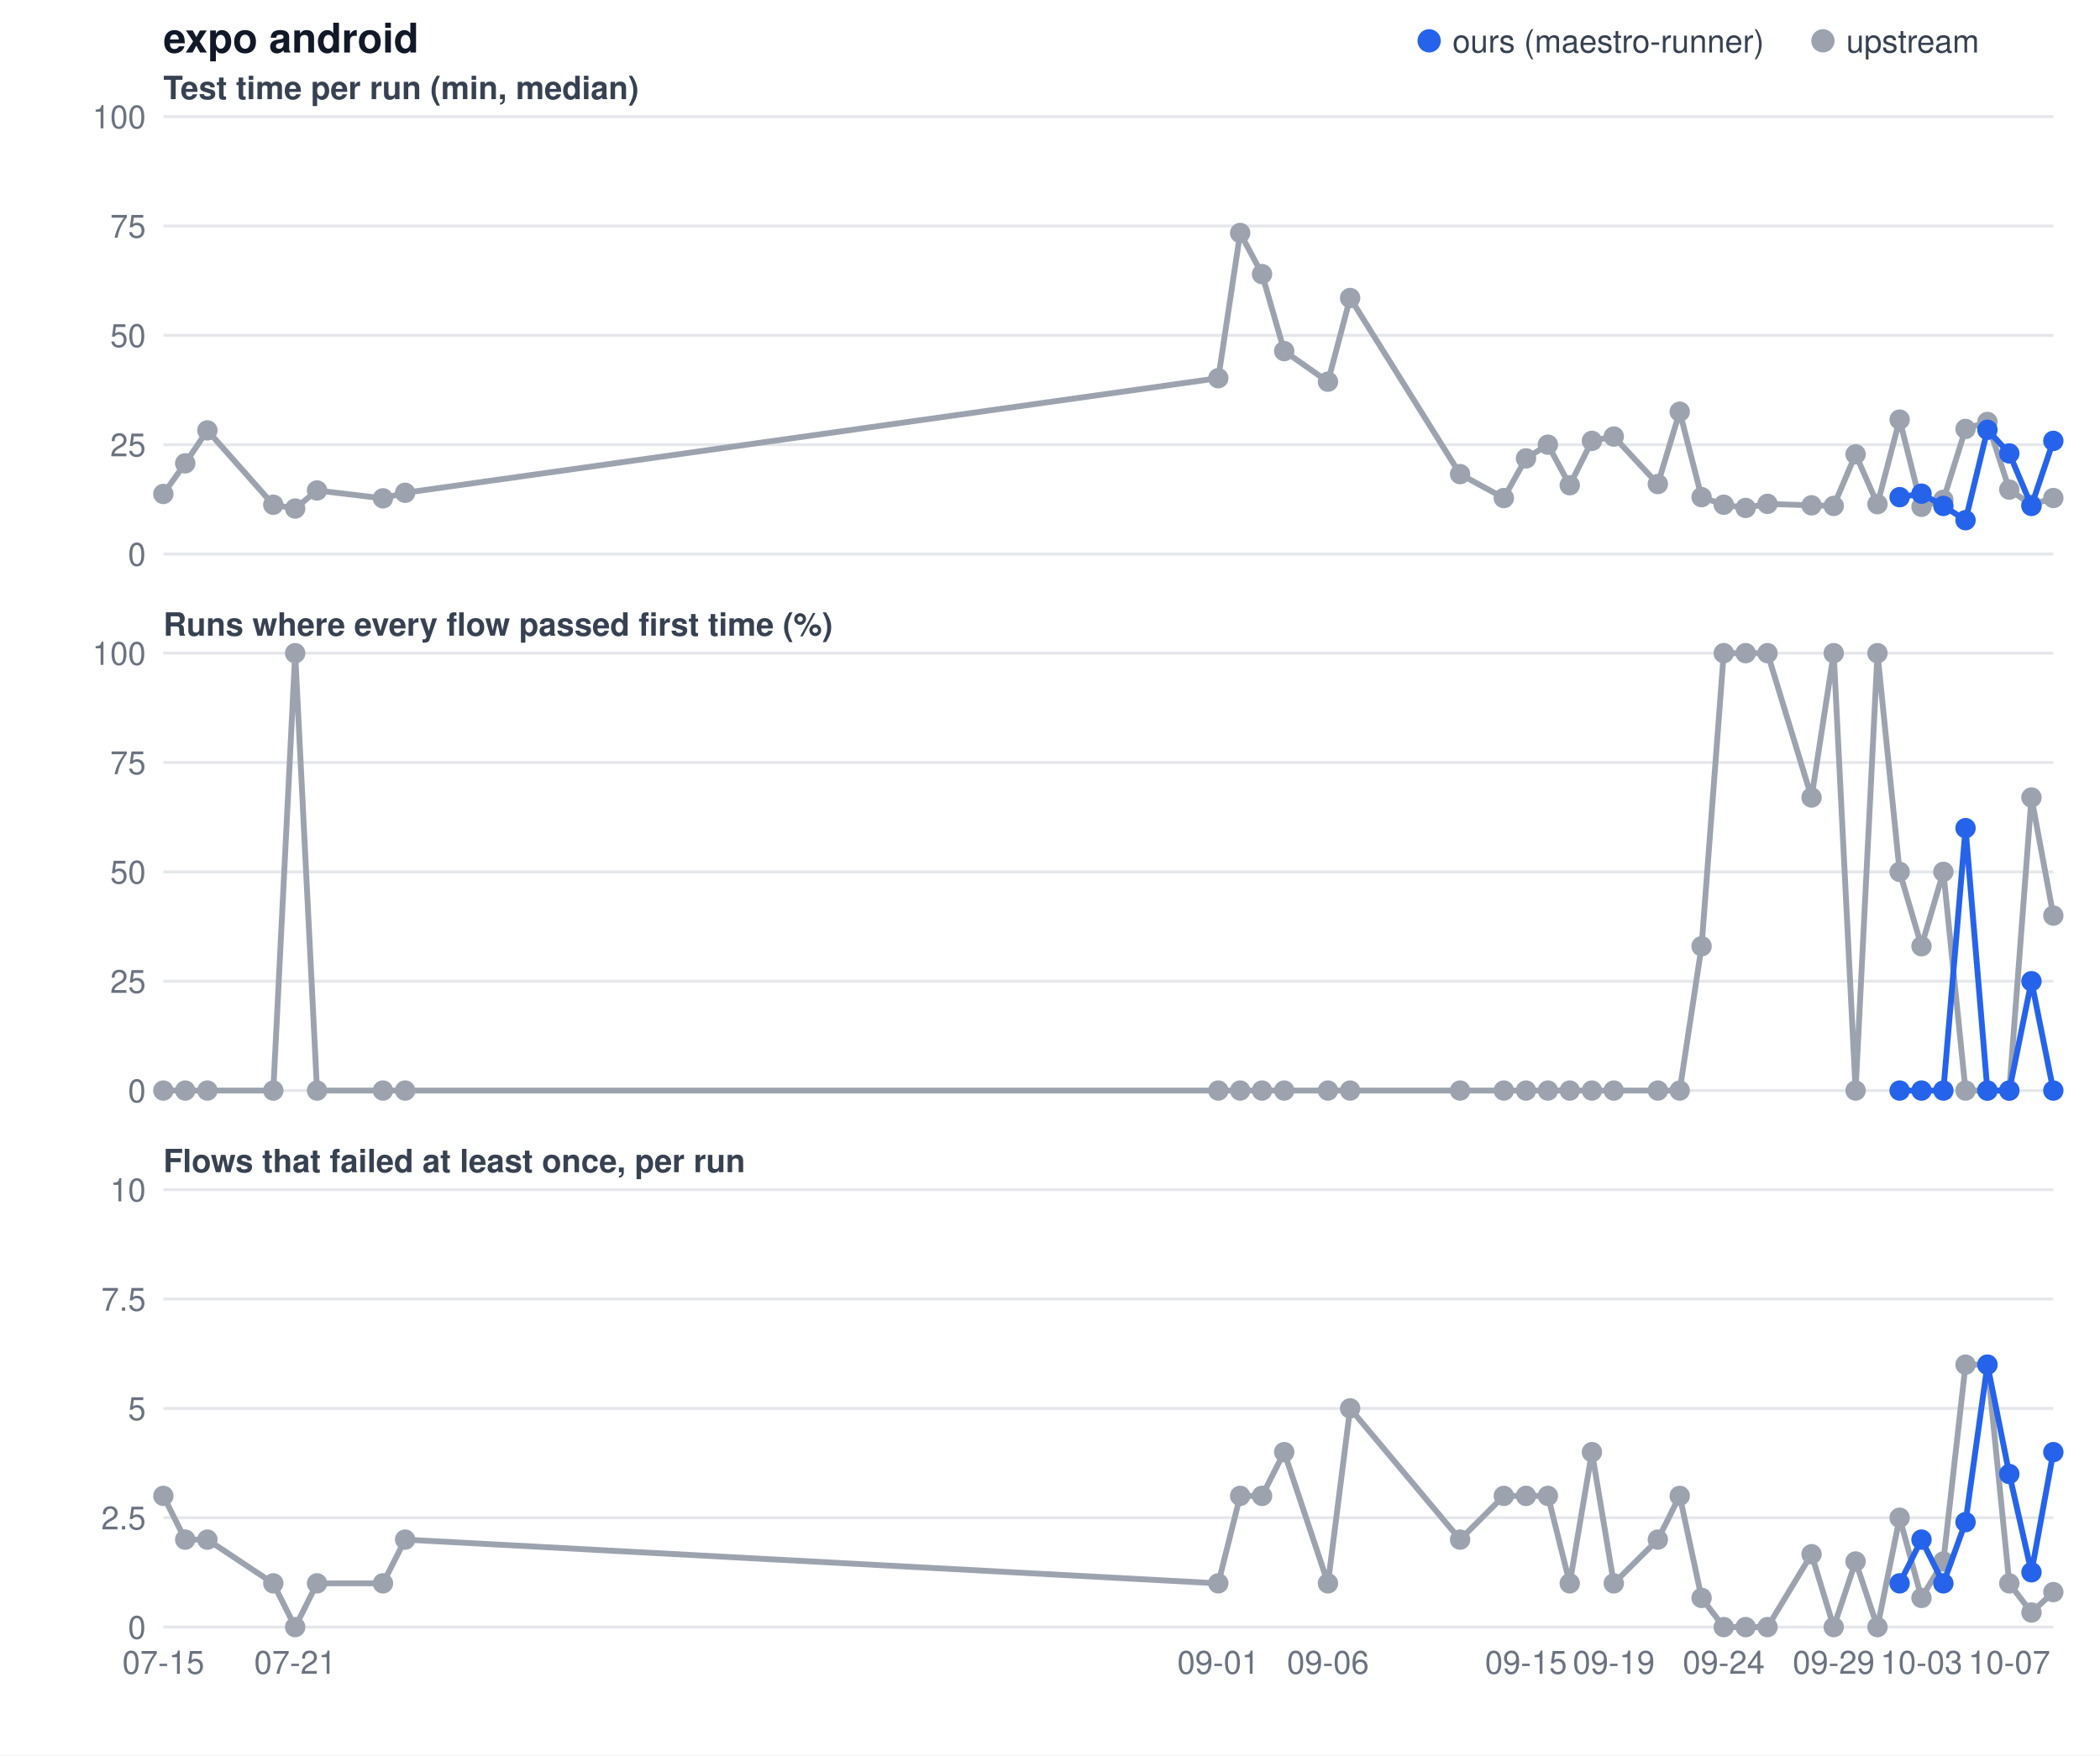
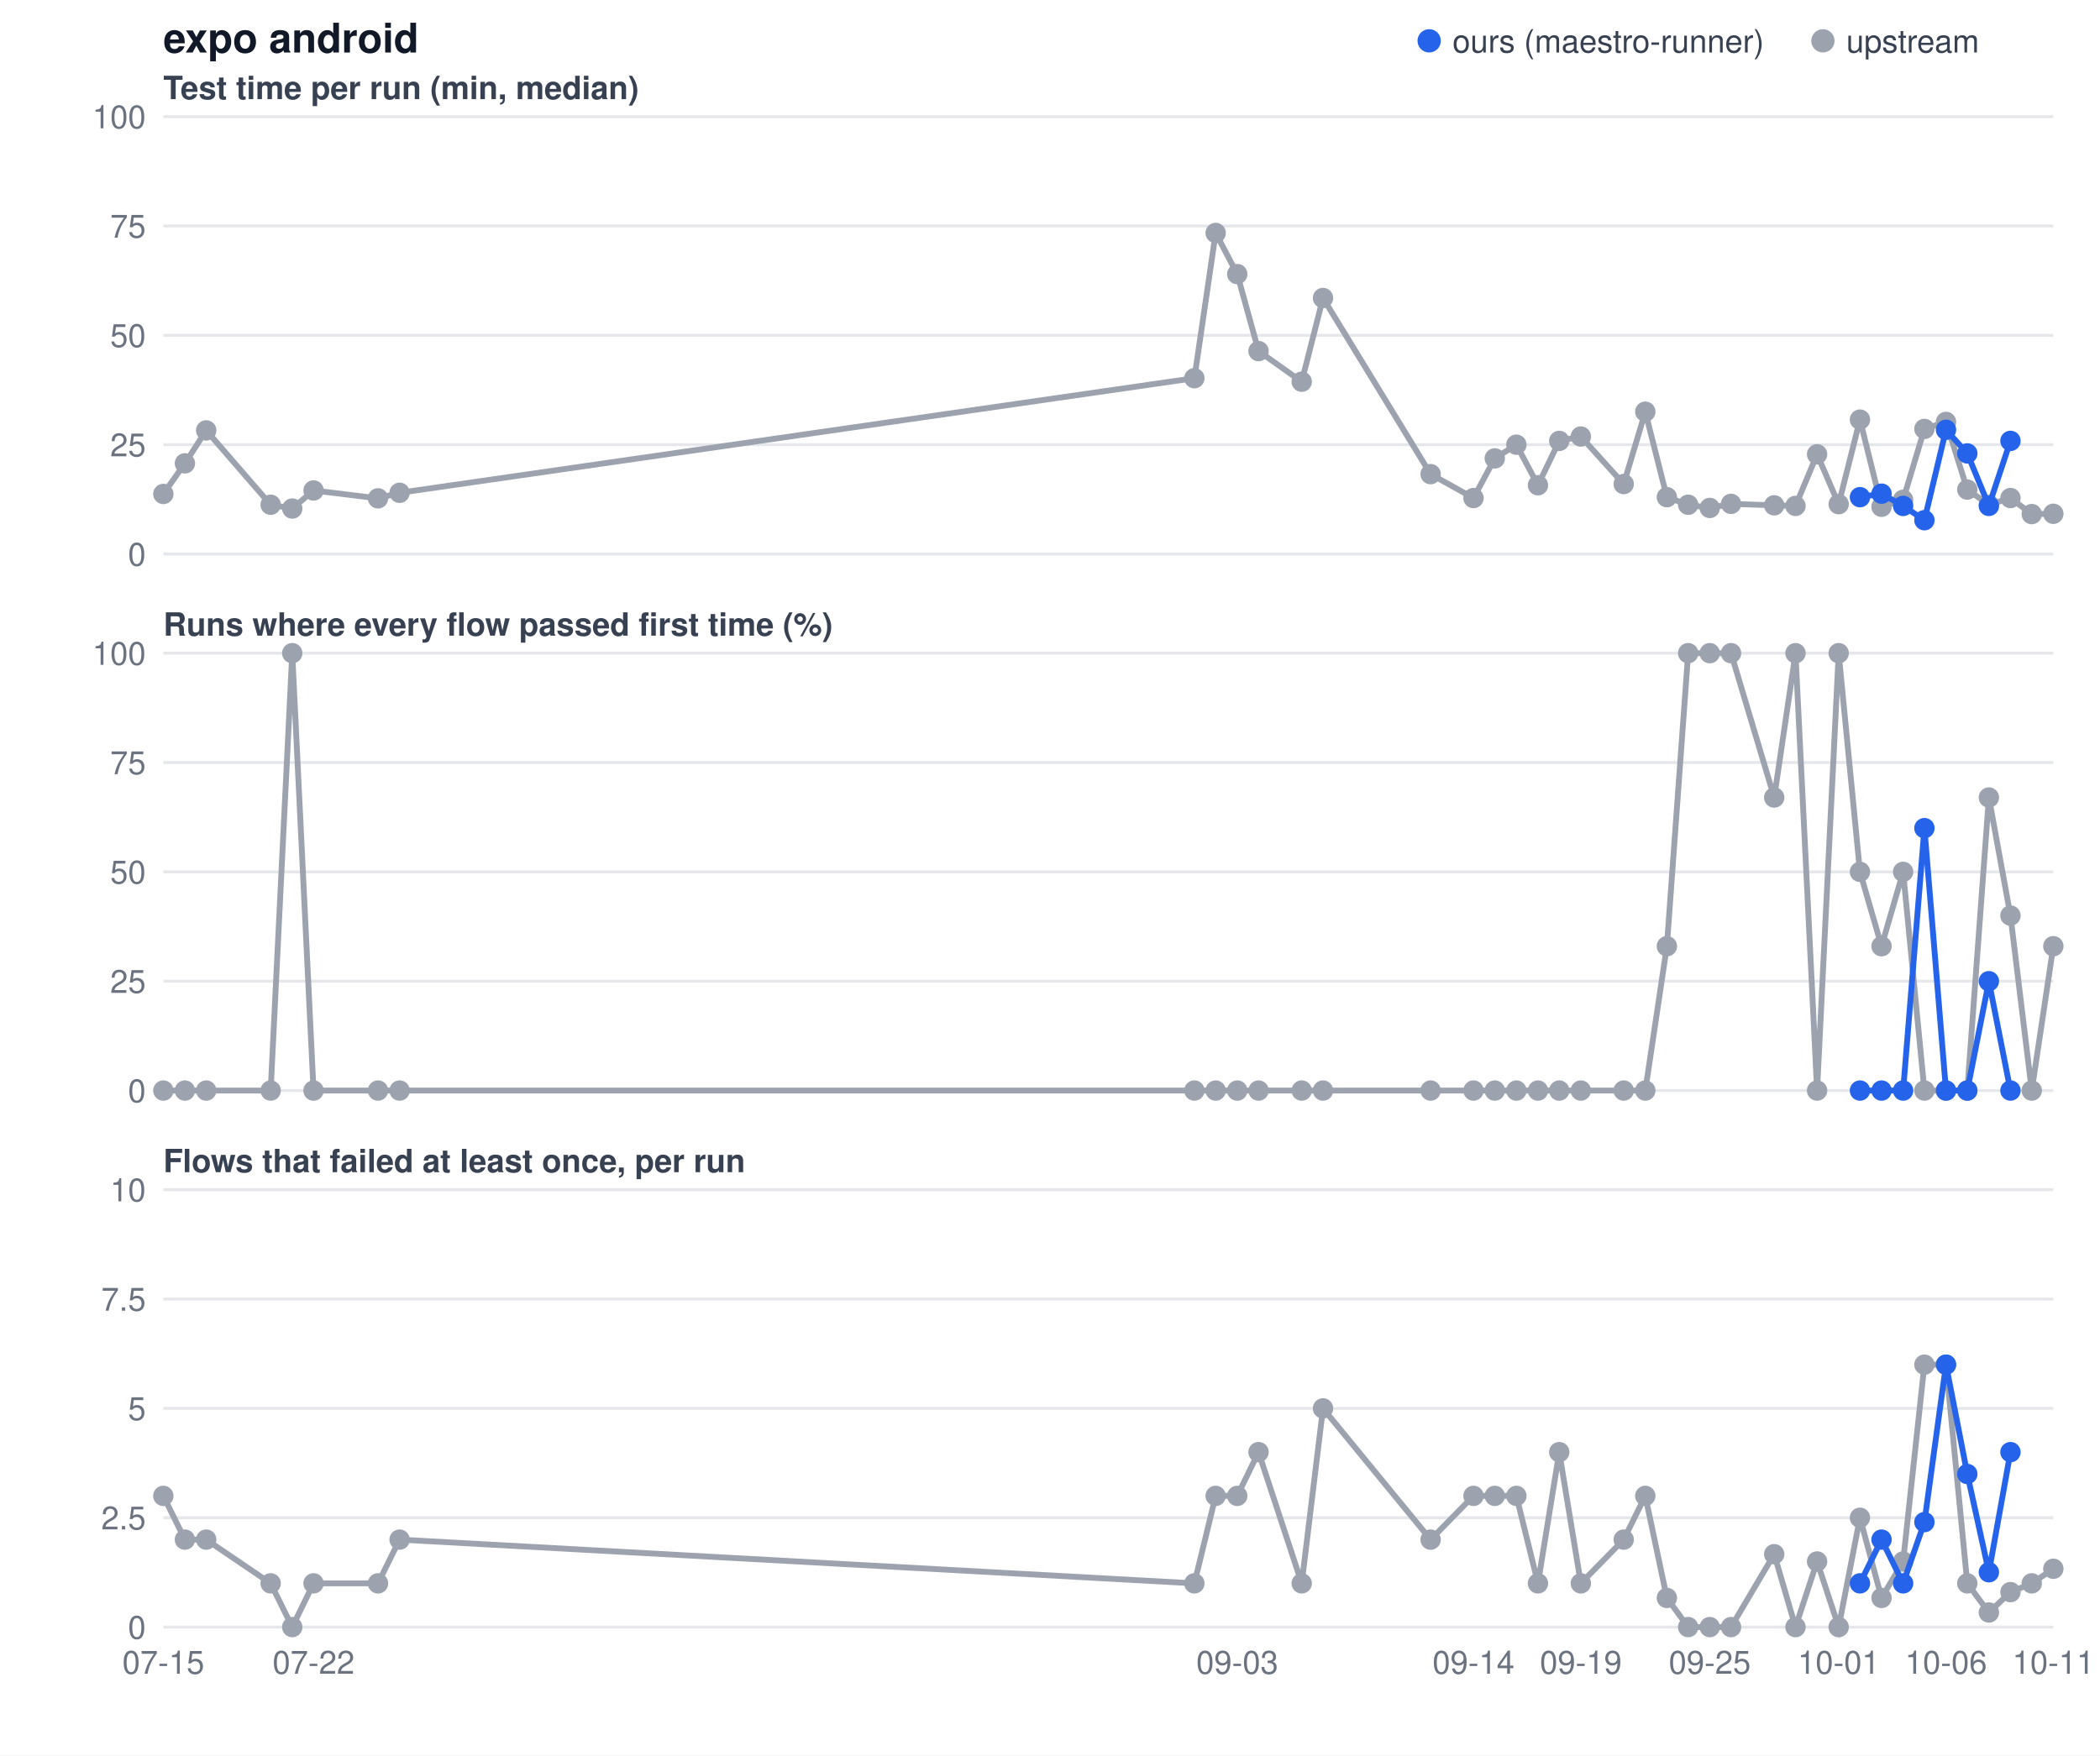
<svg xmlns="http://www.w3.org/2000/svg" width="720" height="602" font-family="-apple-system,Segoe UI,Helvetica,Arial,sans-serif" font-size="11">
  <rect width="100%" height="100%" fill="#ffffff" />
  <text x="56" y="18" font-size="14" font-weight="600" fill="#111827">expo android</text>
  <circle cx="490" cy="14" r="4" fill="#2563eb" />
  <text x="498" y="18" fill="#374151">ours (maestro-runner)</text>
  <circle cx="625" cy="14" r="4" fill="#9ca3af" />
  <text x="633" y="18" fill="#374151">upstream</text>
  <text x="56" y="34" fill="#374151" font-weight="600">Test time per run (min, median)</text>
  <line x1="56" x2="704" y1="190.0" y2="190.0" stroke="#e5e7eb" />
  <text x="50" y="194.0" text-anchor="end" fill="#6b7280">0</text>
  <line x1="56" x2="704" y1="152.5" y2="152.5" stroke="#e5e7eb" />
  <text x="50" y="156.5" text-anchor="end" fill="#6b7280">25</text>
  <line x1="56" x2="704" y1="115.0" y2="115.0" stroke="#e5e7eb" />
  <text x="50" y="119.0" text-anchor="end" fill="#6b7280">50</text>
  <line x1="56" x2="704" y1="77.5" y2="77.5" stroke="#e5e7eb" />
  <text x="50" y="81.5" text-anchor="end" fill="#6b7280">75</text>
  <line x1="56" x2="704" y1="40.0" y2="40.0" stroke="#e5e7eb" />
  <text x="50" y="44.0" text-anchor="end" fill="#6b7280">100</text>
-   <polyline fill="none" stroke="#9ca3af" stroke-width="2" points="56.0,169.4 63.5,158.9 71.1,147.6 93.7,173.1 101.2,174.4 108.7,168.2 131.3,170.9 138.9,169.0 417.7,129.7 425.2,79.9 432.7,94.0 440.3,120.4 455.3,130.9 462.9,102.2 500.6,162.6 515.6,170.8 523.2,157.2 530.7,152.5 538.2,166.4 545.8,151.2 553.3,149.7 568.4,166.0 575.9,141.2 583.4,170.5 591.0,173.1 598.5,174.2 606.0,172.8 621.1,173.3 628.7,173.5 636.2,155.8 643.7,172.9 651.3,143.9 658.8,173.8 666.3,171.4 673.9,147.1 681.4,144.7 688.9,167.9 696.5,173.1 704.0,170.8" />
+   <polyline fill="none" stroke="#9ca3af" stroke-width="2" points="56.0,169.4 63.4,158.9 70.7,147.6 92.8,173.1 100.2,174.4 107.5,168.2 129.6,170.9 137.0,169.0 409.5,129.7 416.8,79.9 424.2,94.0 431.5,120.4 446.3,130.9 453.6,102.2 490.5,162.6 505.2,170.8 512.5,157.2 519.9,152.5 527.3,166.4 534.6,151.2 542.0,149.7 556.7,166.0 564.1,141.2 571.5,170.5 578.8,173.1 586.2,174.2 593.5,172.8 608.3,173.3 615.6,173.5 623.0,155.8 630.4,172.9 637.7,143.9 645.1,173.8 652.5,171.4 659.8,147.1 667.2,144.7 674.5,167.9 681.9,173.1 689.3,170.8 696.6,176.3 704.0,176.2" />
  <circle cx="56.0" cy="169.4" r="3.5" fill="#9ca3af" />
-   <circle cx="63.5" cy="158.9" r="3.5" fill="#9ca3af" />
-   <circle cx="71.1" cy="147.6" r="3.5" fill="#9ca3af" />
-   <circle cx="93.7" cy="173.1" r="3.5" fill="#9ca3af" />
-   <circle cx="101.2" cy="174.4" r="3.5" fill="#9ca3af" />
-   <circle cx="108.7" cy="168.2" r="3.5" fill="#9ca3af" />
-   <circle cx="131.3" cy="170.9" r="3.5" fill="#9ca3af" />
-   <circle cx="138.9" cy="169.0" r="3.5" fill="#9ca3af" />
-   <circle cx="417.7" cy="129.7" r="3.5" fill="#9ca3af" />
-   <circle cx="425.2" cy="79.9" r="3.5" fill="#9ca3af" />
-   <circle cx="432.7" cy="94.0" r="3.5" fill="#9ca3af" />
-   <circle cx="440.3" cy="120.4" r="3.5" fill="#9ca3af" />
-   <circle cx="455.3" cy="130.9" r="3.5" fill="#9ca3af" />
-   <circle cx="462.9" cy="102.2" r="3.5" fill="#9ca3af" />
-   <circle cx="500.6" cy="162.6" r="3.5" fill="#9ca3af" />
-   <circle cx="515.6" cy="170.8" r="3.5" fill="#9ca3af" />
-   <circle cx="523.2" cy="157.2" r="3.5" fill="#9ca3af" />
-   <circle cx="530.7" cy="152.5" r="3.5" fill="#9ca3af" />
-   <circle cx="538.2" cy="166.4" r="3.5" fill="#9ca3af" />
-   <circle cx="545.8" cy="151.2" r="3.5" fill="#9ca3af" />
-   <circle cx="553.3" cy="149.7" r="3.5" fill="#9ca3af" />
-   <circle cx="568.4" cy="166.0" r="3.5" fill="#9ca3af" />
-   <circle cx="575.9" cy="141.2" r="3.5" fill="#9ca3af" />
-   <circle cx="583.4" cy="170.5" r="3.5" fill="#9ca3af" />
-   <circle cx="591.0" cy="173.1" r="3.5" fill="#9ca3af" />
-   <circle cx="598.5" cy="174.2" r="3.5" fill="#9ca3af" />
-   <circle cx="606.0" cy="172.8" r="3.5" fill="#9ca3af" />
-   <circle cx="621.1" cy="173.3" r="3.5" fill="#9ca3af" />
-   <circle cx="628.7" cy="173.5" r="3.5" fill="#9ca3af" />
-   <circle cx="636.2" cy="155.8" r="3.5" fill="#9ca3af" />
-   <circle cx="643.7" cy="172.9" r="3.5" fill="#9ca3af" />
-   <circle cx="651.3" cy="143.9" r="3.5" fill="#9ca3af" />
-   <circle cx="658.8" cy="173.8" r="3.5" fill="#9ca3af" />
-   <circle cx="666.3" cy="171.4" r="3.5" fill="#9ca3af" />
-   <circle cx="673.9" cy="147.1" r="3.5" fill="#9ca3af" />
-   <circle cx="681.4" cy="144.7" r="3.5" fill="#9ca3af" />
-   <circle cx="688.9" cy="167.9" r="3.5" fill="#9ca3af" />
-   <circle cx="696.5" cy="173.1" r="3.5" fill="#9ca3af" />
-   <circle cx="704.0" cy="170.8" r="3.5" fill="#9ca3af" />
-   <polyline fill="none" stroke="#2563eb" stroke-width="2" points="651.3,170.5 658.8,169.3 666.3,173.5 673.9,178.4 681.4,147.4 688.9,155.5 696.5,173.5 704.0,151.2" />
-   <circle cx="651.3" cy="170.5" r="3.5" fill="#2563eb" />
-   <circle cx="658.8" cy="169.3" r="3.5" fill="#2563eb" />
-   <circle cx="666.3" cy="173.5" r="3.5" fill="#2563eb" />
-   <circle cx="673.9" cy="178.4" r="3.5" fill="#2563eb" />
-   <circle cx="681.4" cy="147.4" r="3.5" fill="#2563eb" />
-   <circle cx="688.9" cy="155.5" r="3.5" fill="#2563eb" />
-   <circle cx="696.5" cy="173.5" r="3.5" fill="#2563eb" />
-   <circle cx="704.0" cy="151.2" r="3.5" fill="#2563eb" />
+   <circle cx="63.4" cy="158.9" r="3.5" fill="#9ca3af" />
+   <circle cx="70.7" cy="147.6" r="3.5" fill="#9ca3af" />
+   <circle cx="92.8" cy="173.1" r="3.5" fill="#9ca3af" />
+   <circle cx="100.2" cy="174.4" r="3.5" fill="#9ca3af" />
+   <circle cx="107.5" cy="168.2" r="3.5" fill="#9ca3af" />
+   <circle cx="129.6" cy="170.9" r="3.5" fill="#9ca3af" />
+   <circle cx="137.0" cy="169.0" r="3.5" fill="#9ca3af" />
+   <circle cx="409.5" cy="129.7" r="3.5" fill="#9ca3af" />
+   <circle cx="416.8" cy="79.9" r="3.5" fill="#9ca3af" />
+   <circle cx="424.2" cy="94.0" r="3.5" fill="#9ca3af" />
+   <circle cx="431.5" cy="120.4" r="3.5" fill="#9ca3af" />
+   <circle cx="446.3" cy="130.9" r="3.5" fill="#9ca3af" />
+   <circle cx="453.6" cy="102.2" r="3.5" fill="#9ca3af" />
+   <circle cx="490.5" cy="162.6" r="3.5" fill="#9ca3af" />
+   <circle cx="505.2" cy="170.8" r="3.5" fill="#9ca3af" />
+   <circle cx="512.5" cy="157.2" r="3.5" fill="#9ca3af" />
+   <circle cx="519.9" cy="152.5" r="3.5" fill="#9ca3af" />
+   <circle cx="527.3" cy="166.4" r="3.5" fill="#9ca3af" />
+   <circle cx="534.6" cy="151.2" r="3.5" fill="#9ca3af" />
+   <circle cx="542.0" cy="149.7" r="3.5" fill="#9ca3af" />
+   <circle cx="556.7" cy="166.0" r="3.5" fill="#9ca3af" />
+   <circle cx="564.1" cy="141.2" r="3.5" fill="#9ca3af" />
+   <circle cx="571.5" cy="170.5" r="3.5" fill="#9ca3af" />
+   <circle cx="578.8" cy="173.1" r="3.5" fill="#9ca3af" />
+   <circle cx="586.2" cy="174.2" r="3.5" fill="#9ca3af" />
+   <circle cx="593.5" cy="172.8" r="3.5" fill="#9ca3af" />
+   <circle cx="608.3" cy="173.3" r="3.5" fill="#9ca3af" />
+   <circle cx="615.6" cy="173.5" r="3.5" fill="#9ca3af" />
+   <circle cx="623.0" cy="155.8" r="3.5" fill="#9ca3af" />
+   <circle cx="630.4" cy="172.9" r="3.5" fill="#9ca3af" />
+   <circle cx="637.7" cy="143.9" r="3.5" fill="#9ca3af" />
+   <circle cx="645.1" cy="173.8" r="3.5" fill="#9ca3af" />
+   <circle cx="652.5" cy="171.4" r="3.5" fill="#9ca3af" />
+   <circle cx="659.8" cy="147.1" r="3.5" fill="#9ca3af" />
+   <circle cx="667.2" cy="144.7" r="3.5" fill="#9ca3af" />
+   <circle cx="674.5" cy="167.9" r="3.5" fill="#9ca3af" />
+   <circle cx="681.9" cy="173.1" r="3.5" fill="#9ca3af" />
+   <circle cx="689.3" cy="170.8" r="3.5" fill="#9ca3af" />
+   <circle cx="696.6" cy="176.3" r="3.5" fill="#9ca3af" />
+   <circle cx="704.0" cy="176.2" r="3.5" fill="#9ca3af" />
+   <polyline fill="none" stroke="#2563eb" stroke-width="2" points="637.7,170.5 645.1,169.3 652.5,173.5 659.8,178.4 667.2,147.4 674.5,155.5 681.9,173.5 689.3,151.2" />
+   <circle cx="637.7" cy="170.5" r="3.5" fill="#2563eb" />
+   <circle cx="645.1" cy="169.3" r="3.5" fill="#2563eb" />
+   <circle cx="652.5" cy="173.5" r="3.5" fill="#2563eb" />
+   <circle cx="659.8" cy="178.4" r="3.5" fill="#2563eb" />
+   <circle cx="667.2" cy="147.4" r="3.5" fill="#2563eb" />
+   <circle cx="674.5" cy="155.5" r="3.5" fill="#2563eb" />
+   <circle cx="681.9" cy="173.5" r="3.5" fill="#2563eb" />
+   <circle cx="689.3" cy="151.2" r="3.5" fill="#2563eb" />
  <text x="56" y="218" fill="#374151" font-weight="600">Runs where every flow passed first time (%)</text>
  <line x1="56" x2="704" y1="374.0" y2="374.0" stroke="#e5e7eb" />
  <text x="50" y="378.0" text-anchor="end" fill="#6b7280">0</text>
  <line x1="56" x2="704" y1="336.5" y2="336.5" stroke="#e5e7eb" />
  <text x="50" y="340.5" text-anchor="end" fill="#6b7280">25</text>
  <line x1="56" x2="704" y1="299.0" y2="299.0" stroke="#e5e7eb" />
  <text x="50" y="303.0" text-anchor="end" fill="#6b7280">50</text>
  <line x1="56" x2="704" y1="261.5" y2="261.5" stroke="#e5e7eb" />
  <text x="50" y="265.5" text-anchor="end" fill="#6b7280">75</text>
  <line x1="56" x2="704" y1="224.0" y2="224.0" stroke="#e5e7eb" />
  <text x="50" y="228.0" text-anchor="end" fill="#6b7280">100</text>
-   <polyline fill="none" stroke="#9ca3af" stroke-width="2" points="56.0,374.0 63.5,374.0 71.1,374.0 93.7,374.0 101.2,224.0 108.7,374.0 131.3,374.0 138.9,374.0 417.7,374.0 425.2,374.0 432.7,374.0 440.3,374.0 455.3,374.0 462.9,374.0 500.6,374.0 515.6,374.0 523.2,374.0 530.7,374.0 538.2,374.0 545.8,374.0 553.3,374.0 568.4,374.0 575.9,374.0 583.4,324.5 591.0,224.0 598.5,224.0 606.0,224.0 621.1,273.5 628.7,224.0 636.2,374.0 643.7,224.0 651.3,299.0 658.8,324.5 666.3,299.0 673.9,374.0 681.4,374.0 688.9,374.0 696.5,273.5 704.0,314.0" />
+   <polyline fill="none" stroke="#9ca3af" stroke-width="2" points="56.0,374.0 63.4,374.0 70.7,374.0 92.8,374.0 100.2,224.0 107.5,374.0 129.6,374.0 137.0,374.0 409.5,374.0 416.8,374.0 424.2,374.0 431.5,374.0 446.3,374.0 453.6,374.0 490.5,374.0 505.2,374.0 512.5,374.0 519.9,374.0 527.3,374.0 534.6,374.0 542.0,374.0 556.7,374.0 564.1,374.0 571.5,324.5 578.8,224.0 586.2,224.0 593.5,224.0 608.3,273.5 615.6,224.0 623.0,374.0 630.4,224.0 637.7,299.0 645.1,324.5 652.5,299.0 659.8,374.0 667.2,374.0 674.5,374.0 681.9,273.5 689.3,314.0 696.6,374.0 704.0,324.5" />
  <circle cx="56.0" cy="374.0" r="3.5" fill="#9ca3af" />
-   <circle cx="63.5" cy="374.0" r="3.5" fill="#9ca3af" />
-   <circle cx="71.1" cy="374.0" r="3.5" fill="#9ca3af" />
-   <circle cx="93.7" cy="374.0" r="3.5" fill="#9ca3af" />
-   <circle cx="101.2" cy="224.0" r="3.5" fill="#9ca3af" />
-   <circle cx="108.7" cy="374.0" r="3.5" fill="#9ca3af" />
-   <circle cx="131.3" cy="374.0" r="3.5" fill="#9ca3af" />
-   <circle cx="138.9" cy="374.0" r="3.5" fill="#9ca3af" />
-   <circle cx="417.7" cy="374.0" r="3.5" fill="#9ca3af" />
-   <circle cx="425.2" cy="374.0" r="3.5" fill="#9ca3af" />
-   <circle cx="432.7" cy="374.0" r="3.5" fill="#9ca3af" />
-   <circle cx="440.3" cy="374.0" r="3.5" fill="#9ca3af" />
-   <circle cx="455.3" cy="374.0" r="3.5" fill="#9ca3af" />
-   <circle cx="462.9" cy="374.0" r="3.5" fill="#9ca3af" />
-   <circle cx="500.6" cy="374.0" r="3.5" fill="#9ca3af" />
-   <circle cx="515.6" cy="374.0" r="3.5" fill="#9ca3af" />
-   <circle cx="523.2" cy="374.0" r="3.5" fill="#9ca3af" />
-   <circle cx="530.7" cy="374.0" r="3.5" fill="#9ca3af" />
-   <circle cx="538.2" cy="374.0" r="3.5" fill="#9ca3af" />
-   <circle cx="545.8" cy="374.0" r="3.5" fill="#9ca3af" />
-   <circle cx="553.3" cy="374.0" r="3.5" fill="#9ca3af" />
-   <circle cx="568.4" cy="374.0" r="3.5" fill="#9ca3af" />
-   <circle cx="575.9" cy="374.0" r="3.5" fill="#9ca3af" />
-   <circle cx="583.4" cy="324.5" r="3.5" fill="#9ca3af" />
-   <circle cx="591.0" cy="224.0" r="3.5" fill="#9ca3af" />
-   <circle cx="598.5" cy="224.0" r="3.5" fill="#9ca3af" />
-   <circle cx="606.0" cy="224.0" r="3.5" fill="#9ca3af" />
-   <circle cx="621.1" cy="273.5" r="3.5" fill="#9ca3af" />
-   <circle cx="628.7" cy="224.0" r="3.5" fill="#9ca3af" />
-   <circle cx="636.2" cy="374.0" r="3.5" fill="#9ca3af" />
-   <circle cx="643.7" cy="224.0" r="3.5" fill="#9ca3af" />
-   <circle cx="651.3" cy="299.0" r="3.5" fill="#9ca3af" />
-   <circle cx="658.8" cy="324.5" r="3.5" fill="#9ca3af" />
-   <circle cx="666.3" cy="299.0" r="3.5" fill="#9ca3af" />
-   <circle cx="673.9" cy="374.0" r="3.5" fill="#9ca3af" />
-   <circle cx="681.4" cy="374.0" r="3.5" fill="#9ca3af" />
-   <circle cx="688.9" cy="374.0" r="3.5" fill="#9ca3af" />
-   <circle cx="696.5" cy="273.5" r="3.5" fill="#9ca3af" />
-   <circle cx="704.0" cy="314.0" r="3.5" fill="#9ca3af" />
-   <polyline fill="none" stroke="#2563eb" stroke-width="2" points="651.3,374.0 658.8,374.0 666.3,374.0 673.9,284.0 681.4,374.0 688.9,374.0 696.5,336.5 704.0,374.0" />
-   <circle cx="651.3" cy="374.0" r="3.5" fill="#2563eb" />
-   <circle cx="658.8" cy="374.0" r="3.5" fill="#2563eb" />
-   <circle cx="666.3" cy="374.0" r="3.5" fill="#2563eb" />
-   <circle cx="673.9" cy="284.0" r="3.5" fill="#2563eb" />
-   <circle cx="681.4" cy="374.0" r="3.5" fill="#2563eb" />
-   <circle cx="688.9" cy="374.0" r="3.5" fill="#2563eb" />
-   <circle cx="696.5" cy="336.5" r="3.5" fill="#2563eb" />
-   <circle cx="704.0" cy="374.0" r="3.5" fill="#2563eb" />
+   <circle cx="63.4" cy="374.0" r="3.5" fill="#9ca3af" />
+   <circle cx="70.7" cy="374.0" r="3.5" fill="#9ca3af" />
+   <circle cx="92.8" cy="374.0" r="3.5" fill="#9ca3af" />
+   <circle cx="100.2" cy="224.0" r="3.5" fill="#9ca3af" />
+   <circle cx="107.5" cy="374.0" r="3.5" fill="#9ca3af" />
+   <circle cx="129.6" cy="374.0" r="3.5" fill="#9ca3af" />
+   <circle cx="137.0" cy="374.0" r="3.5" fill="#9ca3af" />
+   <circle cx="409.5" cy="374.0" r="3.5" fill="#9ca3af" />
+   <circle cx="416.8" cy="374.0" r="3.5" fill="#9ca3af" />
+   <circle cx="424.2" cy="374.0" r="3.5" fill="#9ca3af" />
+   <circle cx="431.5" cy="374.0" r="3.5" fill="#9ca3af" />
+   <circle cx="446.3" cy="374.0" r="3.5" fill="#9ca3af" />
+   <circle cx="453.6" cy="374.0" r="3.5" fill="#9ca3af" />
+   <circle cx="490.5" cy="374.0" r="3.5" fill="#9ca3af" />
+   <circle cx="505.2" cy="374.0" r="3.5" fill="#9ca3af" />
+   <circle cx="512.5" cy="374.0" r="3.5" fill="#9ca3af" />
+   <circle cx="519.9" cy="374.0" r="3.5" fill="#9ca3af" />
+   <circle cx="527.3" cy="374.0" r="3.5" fill="#9ca3af" />
+   <circle cx="534.6" cy="374.0" r="3.5" fill="#9ca3af" />
+   <circle cx="542.0" cy="374.0" r="3.5" fill="#9ca3af" />
+   <circle cx="556.7" cy="374.0" r="3.5" fill="#9ca3af" />
+   <circle cx="564.1" cy="374.0" r="3.5" fill="#9ca3af" />
+   <circle cx="571.5" cy="324.5" r="3.5" fill="#9ca3af" />
+   <circle cx="578.8" cy="224.0" r="3.5" fill="#9ca3af" />
+   <circle cx="586.2" cy="224.0" r="3.5" fill="#9ca3af" />
+   <circle cx="593.5" cy="224.0" r="3.5" fill="#9ca3af" />
+   <circle cx="608.3" cy="273.5" r="3.5" fill="#9ca3af" />
+   <circle cx="615.6" cy="224.0" r="3.5" fill="#9ca3af" />
+   <circle cx="623.0" cy="374.0" r="3.5" fill="#9ca3af" />
+   <circle cx="630.4" cy="224.0" r="3.5" fill="#9ca3af" />
+   <circle cx="637.7" cy="299.0" r="3.5" fill="#9ca3af" />
+   <circle cx="645.1" cy="324.5" r="3.5" fill="#9ca3af" />
+   <circle cx="652.5" cy="299.0" r="3.5" fill="#9ca3af" />
+   <circle cx="659.8" cy="374.0" r="3.5" fill="#9ca3af" />
+   <circle cx="667.2" cy="374.0" r="3.5" fill="#9ca3af" />
+   <circle cx="674.5" cy="374.0" r="3.5" fill="#9ca3af" />
+   <circle cx="681.9" cy="273.5" r="3.5" fill="#9ca3af" />
+   <circle cx="689.3" cy="314.0" r="3.5" fill="#9ca3af" />
+   <circle cx="696.6" cy="374.0" r="3.5" fill="#9ca3af" />
+   <circle cx="704.0" cy="324.5" r="3.5" fill="#9ca3af" />
+   <polyline fill="none" stroke="#2563eb" stroke-width="2" points="637.7,374.0 645.1,374.0 652.5,374.0 659.8,284.0 667.2,374.0 674.5,374.0 681.9,336.5 689.3,374.0" />
+   <circle cx="637.7" cy="374.0" r="3.5" fill="#2563eb" />
+   <circle cx="645.1" cy="374.0" r="3.5" fill="#2563eb" />
+   <circle cx="652.5" cy="374.0" r="3.5" fill="#2563eb" />
+   <circle cx="659.8" cy="284.0" r="3.5" fill="#2563eb" />
+   <circle cx="667.2" cy="374.0" r="3.5" fill="#2563eb" />
+   <circle cx="674.5" cy="374.0" r="3.5" fill="#2563eb" />
+   <circle cx="681.9" cy="336.5" r="3.5" fill="#2563eb" />
+   <circle cx="689.3" cy="374.0" r="3.5" fill="#2563eb" />
  <text x="56" y="402" fill="#374151" font-weight="600">Flows that failed at least once, per run</text>
  <line x1="56" x2="704" y1="558.0" y2="558.0" stroke="#e5e7eb" />
  <text x="50" y="562.0" text-anchor="end" fill="#6b7280">0</text>
  <line x1="56" x2="704" y1="520.5" y2="520.5" stroke="#e5e7eb" />
  <text x="50" y="524.5" text-anchor="end" fill="#6b7280">2.5</text>
  <line x1="56" x2="704" y1="483.0" y2="483.0" stroke="#e5e7eb" />
  <text x="50" y="487.0" text-anchor="end" fill="#6b7280">5</text>
  <line x1="56" x2="704" y1="445.5" y2="445.5" stroke="#e5e7eb" />
  <text x="50" y="449.5" text-anchor="end" fill="#6b7280">7.5</text>
  <line x1="56" x2="704" y1="408.0" y2="408.0" stroke="#e5e7eb" />
  <text x="50" y="412.0" text-anchor="end" fill="#6b7280">10</text>
-   <polyline fill="none" stroke="#9ca3af" stroke-width="2" points="56.0,513.0 63.5,528.0 71.1,528.0 93.7,543.0 101.2,558.0 108.7,543.0 131.3,543.0 138.9,528.0 417.7,543.0 425.2,513.0 432.7,513.0 440.3,498.0 455.3,543.0 462.9,483.0 500.6,528.0 515.6,513.0 523.2,513.0 530.7,513.0 538.2,543.0 545.8,498.0 553.3,543.0 568.4,528.0 575.9,513.0 583.4,548.0 591.0,558.0 598.5,558.0 606.0,558.0 621.1,533.0 628.7,558.0 636.2,535.5 643.7,558.0 651.3,520.5 658.8,548.0 666.3,535.5 673.9,468.0 681.4,468.0 688.9,543.0 696.5,553.0 704.0,546.0" />
+   <polyline fill="none" stroke="#9ca3af" stroke-width="2" points="56.0,513.0 63.4,528.0 70.7,528.0 92.8,543.0 100.2,558.0 107.5,543.0 129.6,543.0 137.0,528.0 409.5,543.0 416.8,513.0 424.2,513.0 431.5,498.0 446.3,543.0 453.6,483.0 490.5,528.0 505.2,513.0 512.5,513.0 519.9,513.0 527.3,543.0 534.6,498.0 542.0,543.0 556.7,528.0 564.1,513.0 571.5,548.0 578.8,558.0 586.2,558.0 593.5,558.0 608.3,533.0 615.6,558.0 623.0,535.5 630.4,558.0 637.7,520.5 645.1,548.0 652.5,535.5 659.8,468.0 667.2,468.0 674.5,543.0 681.9,553.0 689.3,546.0 696.6,543.0 704.0,538.0" />
  <circle cx="56.0" cy="513.0" r="3.5" fill="#9ca3af" />
-   <circle cx="63.5" cy="528.0" r="3.5" fill="#9ca3af" />
-   <circle cx="71.1" cy="528.0" r="3.5" fill="#9ca3af" />
-   <circle cx="93.7" cy="543.0" r="3.5" fill="#9ca3af" />
-   <circle cx="101.2" cy="558.0" r="3.5" fill="#9ca3af" />
-   <circle cx="108.7" cy="543.0" r="3.5" fill="#9ca3af" />
-   <circle cx="131.3" cy="543.0" r="3.5" fill="#9ca3af" />
-   <circle cx="138.9" cy="528.0" r="3.5" fill="#9ca3af" />
-   <circle cx="417.7" cy="543.0" r="3.5" fill="#9ca3af" />
-   <circle cx="425.2" cy="513.0" r="3.5" fill="#9ca3af" />
-   <circle cx="432.7" cy="513.0" r="3.5" fill="#9ca3af" />
-   <circle cx="440.3" cy="498.0" r="3.5" fill="#9ca3af" />
-   <circle cx="455.3" cy="543.0" r="3.5" fill="#9ca3af" />
-   <circle cx="462.9" cy="483.0" r="3.5" fill="#9ca3af" />
-   <circle cx="500.6" cy="528.0" r="3.5" fill="#9ca3af" />
-   <circle cx="515.6" cy="513.0" r="3.5" fill="#9ca3af" />
-   <circle cx="523.2" cy="513.0" r="3.5" fill="#9ca3af" />
-   <circle cx="530.7" cy="513.0" r="3.5" fill="#9ca3af" />
-   <circle cx="538.2" cy="543.0" r="3.5" fill="#9ca3af" />
-   <circle cx="545.8" cy="498.0" r="3.5" fill="#9ca3af" />
-   <circle cx="553.3" cy="543.0" r="3.5" fill="#9ca3af" />
-   <circle cx="568.4" cy="528.0" r="3.5" fill="#9ca3af" />
-   <circle cx="575.9" cy="513.0" r="3.5" fill="#9ca3af" />
-   <circle cx="583.4" cy="548.0" r="3.5" fill="#9ca3af" />
-   <circle cx="591.0" cy="558.0" r="3.5" fill="#9ca3af" />
-   <circle cx="598.5" cy="558.0" r="3.5" fill="#9ca3af" />
-   <circle cx="606.0" cy="558.0" r="3.5" fill="#9ca3af" />
-   <circle cx="621.1" cy="533.0" r="3.5" fill="#9ca3af" />
-   <circle cx="628.7" cy="558.0" r="3.5" fill="#9ca3af" />
-   <circle cx="636.2" cy="535.5" r="3.5" fill="#9ca3af" />
-   <circle cx="643.7" cy="558.0" r="3.5" fill="#9ca3af" />
-   <circle cx="651.3" cy="520.5" r="3.5" fill="#9ca3af" />
-   <circle cx="658.8" cy="548.0" r="3.5" fill="#9ca3af" />
-   <circle cx="666.3" cy="535.5" r="3.5" fill="#9ca3af" />
-   <circle cx="673.9" cy="468.0" r="3.5" fill="#9ca3af" />
-   <circle cx="681.4" cy="468.0" r="3.5" fill="#9ca3af" />
-   <circle cx="688.9" cy="543.0" r="3.5" fill="#9ca3af" />
-   <circle cx="696.5" cy="553.0" r="3.5" fill="#9ca3af" />
-   <circle cx="704.0" cy="546.0" r="3.5" fill="#9ca3af" />
-   <polyline fill="none" stroke="#2563eb" stroke-width="2" points="651.3,543.0 658.8,528.0 666.3,543.0 673.9,522.0 681.4,468.0 688.9,505.5 696.5,539.2 704.0,498.0" />
-   <circle cx="651.3" cy="543.0" r="3.5" fill="#2563eb" />
-   <circle cx="658.8" cy="528.0" r="3.5" fill="#2563eb" />
-   <circle cx="666.3" cy="543.0" r="3.5" fill="#2563eb" />
-   <circle cx="673.9" cy="522.0" r="3.5" fill="#2563eb" />
-   <circle cx="681.4" cy="468.0" r="3.5" fill="#2563eb" />
-   <circle cx="688.9" cy="505.5" r="3.5" fill="#2563eb" />
-   <circle cx="696.5" cy="539.2" r="3.5" fill="#2563eb" />
-   <circle cx="704.0" cy="498.0" r="3.5" fill="#2563eb" />
+   <circle cx="63.4" cy="528.0" r="3.5" fill="#9ca3af" />
+   <circle cx="70.7" cy="528.0" r="3.5" fill="#9ca3af" />
+   <circle cx="92.8" cy="543.0" r="3.5" fill="#9ca3af" />
+   <circle cx="100.2" cy="558.0" r="3.5" fill="#9ca3af" />
+   <circle cx="107.5" cy="543.0" r="3.5" fill="#9ca3af" />
+   <circle cx="129.6" cy="543.0" r="3.5" fill="#9ca3af" />
+   <circle cx="137.0" cy="528.0" r="3.5" fill="#9ca3af" />
+   <circle cx="409.5" cy="543.0" r="3.5" fill="#9ca3af" />
+   <circle cx="416.8" cy="513.0" r="3.5" fill="#9ca3af" />
+   <circle cx="424.2" cy="513.0" r="3.5" fill="#9ca3af" />
+   <circle cx="431.5" cy="498.0" r="3.5" fill="#9ca3af" />
+   <circle cx="446.3" cy="543.0" r="3.5" fill="#9ca3af" />
+   <circle cx="453.6" cy="483.0" r="3.5" fill="#9ca3af" />
+   <circle cx="490.5" cy="528.0" r="3.5" fill="#9ca3af" />
+   <circle cx="505.2" cy="513.0" r="3.5" fill="#9ca3af" />
+   <circle cx="512.5" cy="513.0" r="3.5" fill="#9ca3af" />
+   <circle cx="519.9" cy="513.0" r="3.5" fill="#9ca3af" />
+   <circle cx="527.3" cy="543.0" r="3.5" fill="#9ca3af" />
+   <circle cx="534.6" cy="498.0" r="3.5" fill="#9ca3af" />
+   <circle cx="542.0" cy="543.0" r="3.5" fill="#9ca3af" />
+   <circle cx="556.7" cy="528.0" r="3.5" fill="#9ca3af" />
+   <circle cx="564.1" cy="513.0" r="3.5" fill="#9ca3af" />
+   <circle cx="571.5" cy="548.0" r="3.5" fill="#9ca3af" />
+   <circle cx="578.8" cy="558.0" r="3.5" fill="#9ca3af" />
+   <circle cx="586.2" cy="558.0" r="3.5" fill="#9ca3af" />
+   <circle cx="593.5" cy="558.0" r="3.5" fill="#9ca3af" />
+   <circle cx="608.3" cy="533.0" r="3.5" fill="#9ca3af" />
+   <circle cx="615.6" cy="558.0" r="3.5" fill="#9ca3af" />
+   <circle cx="623.0" cy="535.5" r="3.5" fill="#9ca3af" />
+   <circle cx="630.4" cy="558.0" r="3.5" fill="#9ca3af" />
+   <circle cx="637.7" cy="520.5" r="3.5" fill="#9ca3af" />
+   <circle cx="645.1" cy="548.0" r="3.5" fill="#9ca3af" />
+   <circle cx="652.5" cy="535.5" r="3.5" fill="#9ca3af" />
+   <circle cx="659.8" cy="468.0" r="3.5" fill="#9ca3af" />
+   <circle cx="667.2" cy="468.0" r="3.5" fill="#9ca3af" />
+   <circle cx="674.5" cy="543.0" r="3.5" fill="#9ca3af" />
+   <circle cx="681.9" cy="553.0" r="3.5" fill="#9ca3af" />
+   <circle cx="689.3" cy="546.0" r="3.5" fill="#9ca3af" />
+   <circle cx="696.6" cy="543.0" r="3.5" fill="#9ca3af" />
+   <circle cx="704.0" cy="538.0" r="3.5" fill="#9ca3af" />
+   <polyline fill="none" stroke="#2563eb" stroke-width="2" points="637.7,543.0 645.1,528.0 652.5,543.0 659.8,522.0 667.2,468.0 674.5,505.5 681.9,539.2 689.3,498.0" />
+   <circle cx="637.7" cy="543.0" r="3.5" fill="#2563eb" />
+   <circle cx="645.1" cy="528.0" r="3.5" fill="#2563eb" />
+   <circle cx="652.5" cy="543.0" r="3.5" fill="#2563eb" />
+   <circle cx="659.8" cy="522.0" r="3.5" fill="#2563eb" />
+   <circle cx="667.2" cy="468.0" r="3.5" fill="#2563eb" />
+   <circle cx="674.5" cy="505.5" r="3.5" fill="#2563eb" />
+   <circle cx="681.9" cy="539.2" r="3.5" fill="#2563eb" />
+   <circle cx="689.3" cy="498.0" r="3.5" fill="#2563eb" />
  <text x="56.0" y="574" text-anchor="middle" fill="#6b7280">07-15</text>
-   <text x="101.2" y="574" text-anchor="middle" fill="#6b7280">07-21</text>
-   <text x="417.7" y="574" text-anchor="middle" fill="#6b7280">09-01</text>
-   <text x="455.3" y="574" text-anchor="middle" fill="#6b7280">09-06</text>
-   <text x="523.2" y="574" text-anchor="middle" fill="#6b7280">09-15</text>
-   <text x="553.3" y="574" text-anchor="middle" fill="#6b7280">09-19</text>
-   <text x="591.0" y="574" text-anchor="middle" fill="#6b7280">09-24</text>
-   <text x="628.7" y="574" text-anchor="middle" fill="#6b7280">09-29</text>
-   <text x="658.8" y="574" text-anchor="middle" fill="#6b7280">10-03</text>
-   <text x="688.9" y="574" text-anchor="middle" fill="#6b7280">10-07</text>
+   <text x="107.5" y="574" text-anchor="middle" fill="#6b7280">07-22</text>
+   <text x="424.2" y="574" text-anchor="middle" fill="#6b7280">09-03</text>
+   <text x="505.2" y="574" text-anchor="middle" fill="#6b7280">09-14</text>
+   <text x="542.0" y="574" text-anchor="middle" fill="#6b7280">09-19</text>
+   <text x="586.2" y="574" text-anchor="middle" fill="#6b7280">09-25</text>
+   <text x="630.4" y="574" text-anchor="middle" fill="#6b7280">10-01</text>
+   <text x="667.2" y="574" text-anchor="middle" fill="#6b7280">10-06</text>
+   <text x="704.0" y="574" text-anchor="middle" fill="#6b7280">10-11</text>
</svg>
